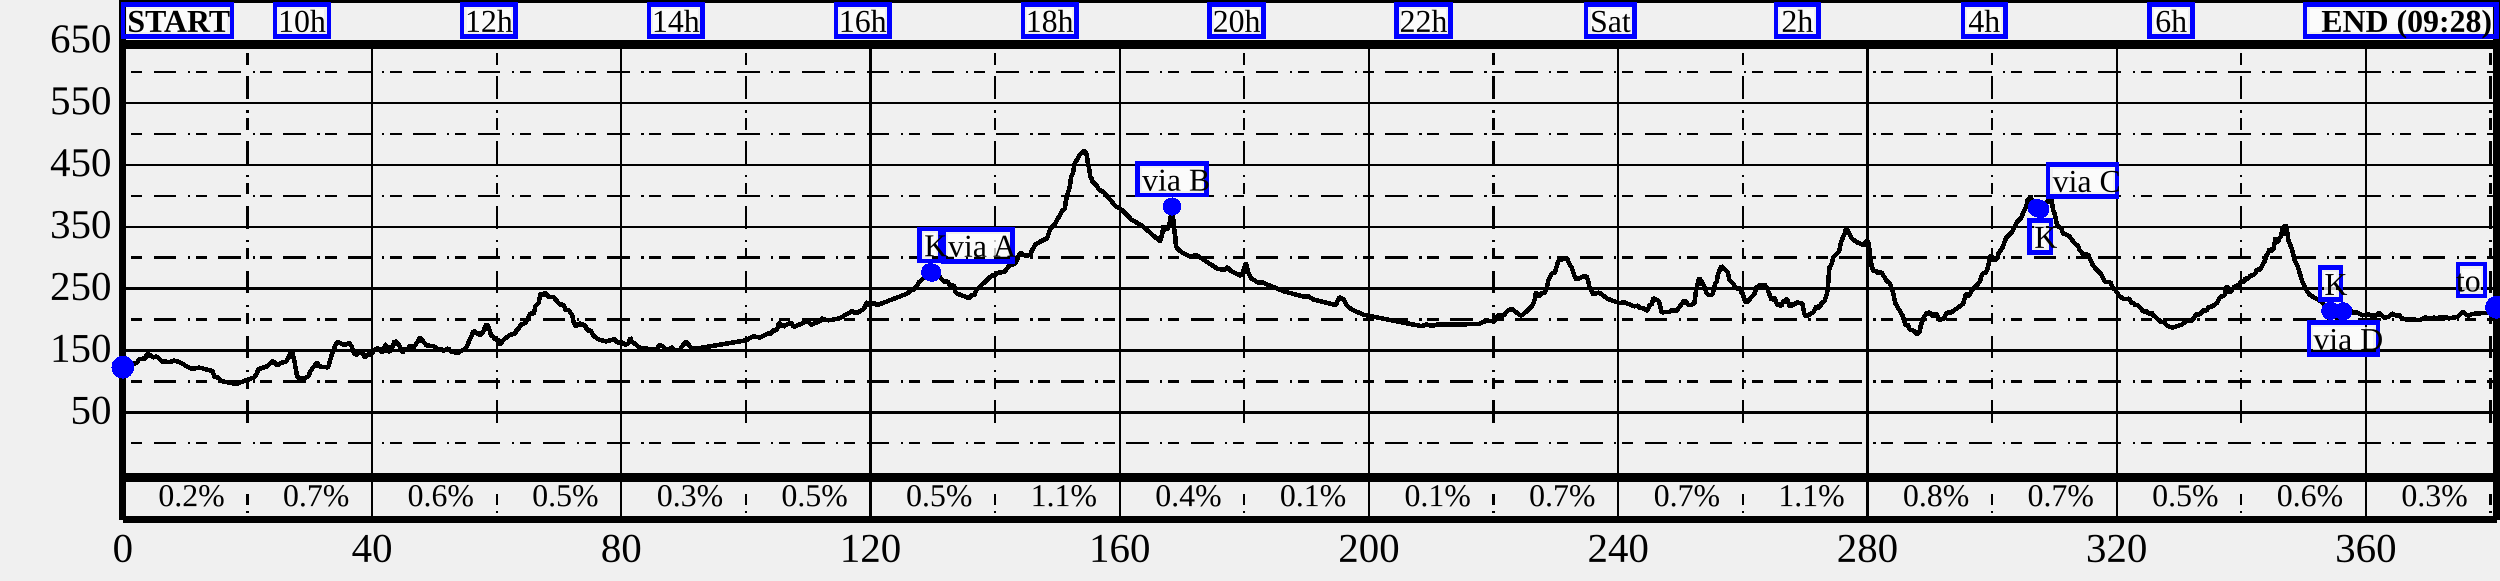
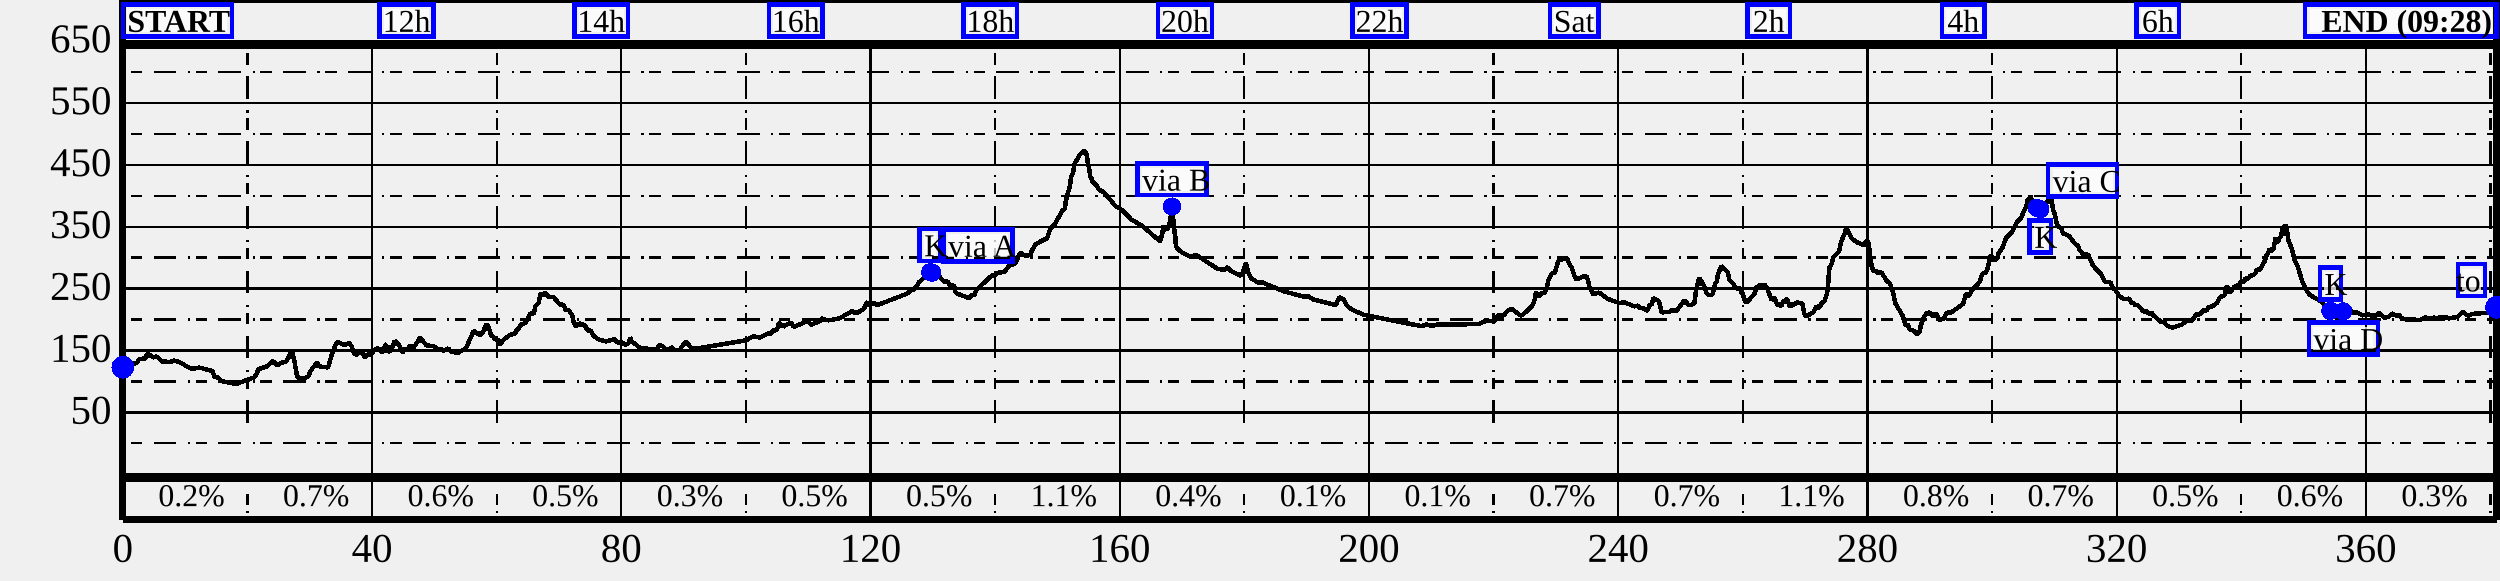
<svg xmlns="http://www.w3.org/2000/svg" height="255" width="1099">
  <g font-size="18" id="world" shape-rendering="crispEdges">
    <g id="BG" />
    <g id="SB" transform="translate(54 230)">
      <text text-anchor="middle" x="0" y="17">
0
</text>
      <text text-anchor="middle" x="109.56" y="17">
40
</text>
      <text text-anchor="middle" x="219.119" y="17">
80
</text>
      <text text-anchor="middle" x="328.679" y="17">
120
</text>
      <text text-anchor="middle" x="438.238" y="17">
160
</text>
      <text text-anchor="middle" x="547.798" y="17">
200
</text>
      <text text-anchor="middle" x="657.358" y="17">
240
</text>
      <text text-anchor="middle" x="766.917" y="17">
280
</text>
      <text text-anchor="middle" x="876.477" y="17">
320
</text>
      <text text-anchor="middle" x="986.036" y="17">
360
</text>
    </g>
    <g id="SD" transform="translate(54 0)">
      <path d="M0,0 L1043.5,0" stroke="black" stroke-width="3" />
      <path d="M0,0 L0,228.5" stroke="black" stroke-width="3" />
      <path d="M0,228.5 L1043.5,228.5" stroke="black" stroke-width="3" />
      <path d="M1043.5,0 L1043.5,228.5" stroke="black" stroke-width="3" />
      <path d="M0,228.5 L1043.5,228.5" stroke="black" stroke-width="1" />
      <path d="M0,20 L0,228.5" stroke="black" stroke-width="1" />
      <path d="M109.56,20 L109.56,228.5" stroke="black" stroke-width="1" />
      <path d="M219.119,20 L219.119,228.5" stroke="black" stroke-width="1" />
      <path d="M328.679,20 L328.679,228.5" stroke="black" stroke-width="1" />
      <path d="M438.238,20 L438.238,228.5" stroke="black" stroke-width="1" />
      <path d="M547.798,20 L547.798,228.5" stroke="black" stroke-width="1" />
      <path d="M657.357,20 L657.357,228.5" stroke="black" stroke-width="1" />
      <path d="M766.917,20 L766.917,228.5" stroke="black" stroke-width="1" />
      <path d="M876.477,20 L876.477,228.5" stroke="black" stroke-width="1" />
      <path d="M986.036,20 L986.036,228.5" stroke="black" stroke-width="1" />
      <path d="M54.78,20 L54.78,190.5" stroke="black" stroke-dasharray="1.0,2.5,5.0,5.0,10.0,5.0" />
      <path d="M164.339,20 L164.339,190.5" stroke="black" stroke-dasharray="1.0,2.5,5.0,5.0,10.0,5.0" />
      <path d="M273.899,20 L273.899,190.5" stroke="black" stroke-dasharray="1.0,2.5,5.0,5.0,10.0,5.0" />
      <path d="M383.459,20 L383.459,190.5" stroke="black" stroke-dasharray="1.0,2.5,5.0,5.0,10.0,5.0" />
      <path d="M493.018,20 L493.018,190.5" stroke="black" stroke-dasharray="1.0,2.5,5.0,5.0,10.0,5.0" />
      <path d="M602.578,20 L602.578,190.5" stroke="black" stroke-dasharray="1.0,2.5,5.0,5.0,10.0,5.0" />
      <path d="M712.137,20 L712.137,190.5" stroke="black" stroke-dasharray="1.0,2.5,5.0,5.0,10.0,5.0" />
      <path d="M821.697,20 L821.697,190.5" stroke="black" stroke-dasharray="1.0,2.5,5.0,5.0,10.0,5.0" />
      <path d="M931.256,20 L931.256,190.5" stroke="black" stroke-dasharray="1.0,2.5,5.0,5.0,10.0,5.0" />
      <path d="M1040.816,20 L1040.816,190.5" stroke="black" stroke-dasharray="1.0,2.5,5.0,5.0,10.0,5.0" />
      <path d="M0,208.5 L1043.5,208.5" stroke="black" stroke-width="1" />
      <path d="M0,181.286 L1043.5,181.286" stroke="black" stroke-width="1" />
      <path d="M0,154.071 L1043.5,154.071" stroke="black" stroke-width="1" />
      <path d="M0,126.857 L1043.5,126.857" stroke="black" stroke-width="1" />
      <path d="M0,99.643 L1043.5,99.643" stroke="black" stroke-width="1" />
      <path d="M0,72.429 L1043.5,72.429" stroke="black" stroke-width="1" />
      <path d="M0,45.214 L1043.5,45.214" stroke="black" stroke-width="1" />
      <path d="M0,18 L1043.5,18" stroke="black" stroke-width="1" />
      <path d="M0,194.893 L1043.5,194.893" stroke="black" stroke-dasharray="1.0,2.5,5.0,5.0,10.0,5.0" />
      <path d="M0,167.679 L1043.5,167.679" stroke="black" stroke-dasharray="1.0,2.5,5.0,5.0,10.0,5.0" />
      <path d="M0,140.464 L1043.5,140.464" stroke="black" stroke-dasharray="1.0,2.5,5.0,5.0,10.0,5.0" />
      <path d="M0,113.25 L1043.5,113.25" stroke="black" stroke-dasharray="1.0,2.5,5.0,5.0,10.0,5.0" />
      <path d="M0,86.036 L1043.5,86.036" stroke="black" stroke-dasharray="1.0,2.5,5.0,5.0,10.0,5.0" />
      <path d="M0,58.821 L1043.5,58.821" stroke="black" stroke-dasharray="1.0,2.5,5.0,5.0,10.0,5.0" />
      <path d="M0,31.607 L1043.5,31.607" stroke="black" stroke-dasharray="1.0,2.5,5.0,5.0,10.0,5.0" />
      <path d="M0,20 L1043.5,20" stroke="black" stroke-width="3" />
      <text font-size="14" text-anchor="end" x="44.78" y="222.5">
0.2%
</text>
      <text font-size="14" text-anchor="end" x="99.56" y="222.5">
0.7%
</text>
      <text font-size="14" text-anchor="end" x="154.339" y="222.5">
0.6%
</text>
      <text font-size="14" text-anchor="end" x="209.119" y="222.5">
0.5%
</text>
      <text font-size="14" text-anchor="end" x="263.899" y="222.5">
0.3%
</text>
      <text font-size="14" text-anchor="end" x="318.679" y="222.5">
0.5%
</text>
      <text font-size="14" text-anchor="end" x="373.459" y="222.5">
0.5%
</text>
      <text font-size="14" text-anchor="end" x="428.238" y="222.5">
1.1%
</text>
      <text font-size="14" text-anchor="end" x="483.018" y="222.5">
0.4%
</text>
      <text font-size="14" text-anchor="end" x="537.798" y="222.5">
0.1%
</text>
      <text font-size="14" text-anchor="end" x="592.578" y="222.5">
0.1%
</text>
      <text font-size="14" text-anchor="end" x="647.358" y="222.5">
0.7%
</text>
      <text font-size="14" text-anchor="end" x="702.137" y="222.5">
0.7%
</text>
      <text font-size="14" text-anchor="end" x="756.917" y="222.5">
1.1%
</text>
      <text font-size="14" text-anchor="end" x="811.697" y="222.5">
0.8%
</text>
      <text font-size="14" text-anchor="end" x="866.477" y="222.5">
0.7%
</text>
      <text font-size="14" text-anchor="end" x="921.256" y="222.5">
0.5%
</text>
      <text font-size="14" text-anchor="end" x="976.036" y="222.5">
0.6%
</text>
      <text font-size="14" text-anchor="end" x="1030.816" y="222.5">
0.3%
</text>
      <path d="M54.78,225.5 L54.78,210.5" stroke="black" stroke-dasharray="1.0,2.5,5.0,5.0,10.0,5.0" />
      <path d="M164.339,225.5 L164.339,210.5" stroke="black" stroke-dasharray="1.0,2.5,5.0,5.0,10.0,5.0" />
      <path d="M273.899,225.5 L273.899,210.5" stroke="black" stroke-dasharray="1.0,2.5,5.0,5.0,10.0,5.0" />
      <path d="M383.459,225.5 L383.459,210.5" stroke="black" stroke-dasharray="1.0,2.5,5.0,5.0,10.0,5.0" />
      <path d="M493.018,225.5 L493.018,210.5" stroke="black" stroke-dasharray="1.0,2.5,5.0,5.0,10.0,5.0" />
      <path d="M602.578,225.5 L602.578,210.5" stroke="black" stroke-dasharray="1.0,2.5,5.0,5.0,10.0,5.0" />
      <path d="M712.137,225.5 L712.137,210.5" stroke="black" stroke-dasharray="1.0,2.5,5.0,5.0,10.0,5.0" />
      <path d="M821.697,225.5 L821.697,210.5" stroke="black" stroke-dasharray="1.0,2.5,5.0,5.0,10.0,5.0" />
      <path d="M931.256,225.5 L931.256,210.5" stroke="black" stroke-dasharray="1.0,2.5,5.0,5.0,10.0,5.0" />
      <path d="M1040.816,225.5 L1040.816,210.5" stroke="black" stroke-dasharray="1.0,2.5,5.0,5.0,10.0,5.0" />
      <path d="M0,210.5 L1043.5,210.5" stroke="black" stroke-width="3" />
      <path d="M0.0,161.2 L6.2,159.5 L7.1,157.9 L10.1,157.5 L10.3,156.4 L11.0,155.5 L13.3,157.1 L15.0,156.7 L17.0,158.8 L20.8,159.2 L22.2,158.5 L24.7,159.1 L30.2,162.2 L33.7,161.6 L39.4,163.1 L40.2,165.5 L42.3,166.2 L42.9,167.4 L49.8,168.8 L57.7,165.9 L58.9,164.3 L59.5,162.3 L63.6,161.0 L65.5,159.0 L66.3,158.9 L67.9,160.8 L69.3,159.6 L71.8,158.9 L74.1,154.7 L74.6,155.2 L75.5,159.2 L76.5,164.8 L77.1,166.3 L79.5,166.5 L81.7,165.3 L82.4,163.2 L85.4,159.3 L86.3,161.1 L90.2,161.5 L92.0,155.4 L94.1,150.2 L97.5,151.8 L99.4,150.8 L100.4,151.9 L101.8,155.5 L102.7,155.9 L104.9,154.3 L106.4,157.2 L107.7,155.7 L108.9,156.2 L110.5,153.9 L111.6,153.3 L112.5,153.2 L114.0,154.9 L114.8,153.5 L115.4,151.5 L115.7,151.5 L116.5,154.6 L117.8,154.3 L119.5,149.8 L121.5,151.7 L123.0,155.0 L124.1,153.4 L125.2,153.9 L126.4,151.6 L127.6,153.1 L130.7,148.4 L133.4,151.8 L137.0,152.3 L138.3,153.7 L140.2,153.5 L140.7,154.3 L143.2,153.2 L144.3,154.7 L147.5,155.0 L150.8,153.1 L154.2,145.5 L157.0,147.3 L158.4,145.8 L159.8,142.4 L160.6,143.3 L161.9,147.4 L161.9,148.1 L162.6,147.7 L163.6,149.3 L164.7,149.1 L165.6,151.2 L166.1,151.2 L167.4,149.3 L170.1,147.3 L172.5,146.5 L173.0,145.1 L174.0,144.6 L175.0,142.7 L177.0,142.0 L179.1,137.7 L180.6,138.1 L181.3,134.7 L182.8,133.0 L183.5,129.4 L184.3,129.1 L184.9,130.1 L185.7,128.5 L186.9,130.3 L189.4,130.7 L192.1,133.8 L193.8,134.0 L194.6,136.4 L196.0,136.2 L197.5,138.5 L198.2,141.7 L199.2,143.6 L200.8,142.2 L203.1,143.0 L204.3,145.3 L205.6,145.3 L206.7,147.4 L208.9,149.1 L212.4,150.1 L216.0,149.1 L217.8,150.8 L219.3,150.4 L220.8,151.5 L222.2,151.0 L222.9,149.3 L223.0,148.2 L223.7,150.1 L227.5,153.0 L234.6,153.7 L236.1,151.4 L238.9,153.5 L240.2,153.5 L241.0,152.6 L242.8,153.9 L245.0,153.7 L246.5,151.1 L247.7,150.2 L249.9,153.0 L251.1,153.4 L273.9,149.6 L277.3,147.8 L280.0,148.4 L283.8,146.6 L284.9,146.8 L285.7,145.2 L287.1,145.3 L288.0,143.8 L288.5,141.7 L290.4,143.6 L293.6,141.7 L294.9,143.7 L300.9,141.2 L302.6,142.8 L306.4,141.2 L307.7,139.6 L308.0,140.4 L310.3,140.8 L314.9,140.0 L320.7,136.7 L321.7,137.7 L323.0,137.4 L325.8,135.8 L326.5,133.9 L327.6,132.8 L328.3,134.4 L330.0,133.0 L331.5,134.2 L344.7,129.1 L345.8,128.3 L346.0,127.0 L347.3,127.5 L349.0,125.9 L349.9,124.1 L352.3,122.0 L353.1,120.3 L355.8,118.9 L358.4,120.3 L359.2,122.0 L361.3,123.9 L362.7,123.6 L363.4,125.3 L365.1,125.4 L365.7,126.6 L365.9,128.2 L366.8,129.1 L372.1,131.1 L373.3,129.7 L374.4,129.7 L375.0,127.7 L382.1,121.0 L383.0,121.5 L384.2,120.0 L387.6,119.5 L390.1,116.2 L391.7,116.2 L393.1,114.5 L394.0,111.9 L394.8,111.1 L396.6,112.4 L399.0,112.1 L399.7,109.7 L400.2,109.4 L401.2,107.3 L406.3,104.7 L407.6,100.7 L409.6,98.6 L413.2,92.3 L414.1,91.8 L414.6,88.0 L416.3,81.8 L416.9,77.6 L417.7,76.1 L418.4,72.0 L420.9,67.7 L422.5,66.2 L423.4,67.0 L423.8,68.5 L424.3,72.3 L424.6,73.1 L425.4,78.1 L425.8,78.3 L426.1,79.7 L428.3,81.7 L429.0,83.3 L431.4,84.6 L436.3,90.5 L439.4,92.4 L443.3,96.5 L448.2,99.3 L455.9,106.1 L456.2,105.6 L456.9,102.8 L457.5,99.3 L458.9,101.2 L459.7,99.6 L460.5,96.8 L460.8,93.4 L461.2,92.7 L461.7,95.6 L461.9,98.3 L462.1,99.7 L462.4,102.7 L462.7,104.4 L462.7,106.3 L462.9,107.4 L463.2,108.8 L465.2,110.7 L470.0,113.2 L471.6,111.9 L481.1,118.1 L484.1,118.6 L485.6,117.4 L487.1,119.2 L491.5,121.2 L492.2,120.2 L493.7,115.7 L494.0,116.5 L494.7,119.7 L496.2,122.5 L499.4,124.4 L501.0,124.2 L510.4,128.1 L519.6,130.5 L520.6,129.9 L523.5,131.7 L532.5,133.9 L533.4,133.8 L534.7,130.6 L536.6,131.6 L537.9,134.0 L539.8,135.8 L545.2,138.3 L571.0,143.4 L573.1,142.5 L575.2,143.4 L577.8,142.6 L595.8,142.5 L599.6,140.9 L602.8,141.3 L604.6,138.4 L607.0,138.8 L608.6,136.7 L610.4,135.7 L614.4,138.7 L615.4,138.4 L619.5,134.6 L620.7,131.7 L621.0,129.3 L621.4,128.6 L622.7,130.2 L623.8,128.7 L624.7,128.9 L625.6,127.8 L626.8,122.8 L628.2,120.2 L629.5,119.9 L631.0,114.6 L634.8,113.4 L636.3,116.9 L636.8,117.3 L638.4,122.1 L639.0,122.8 L642.3,121.4 L643.6,121.6 L644.5,124.9 L644.5,125.9 L644.7,126.3 L646.4,129.4 L649.1,128.6 L652.5,131.3 L658.2,133.3 L659.6,132.7 L664.5,134.7 L666.1,134.3 L666.9,135.4 L668.9,135.6 L669.5,136.5 L670.3,136.4 L671.4,133.5 L672.0,134.3 L672.8,131.1 L674.9,132.0 L675.5,133.2 L676.3,137.0 L676.8,137.3 L679.7,137.1 L681.5,136.1 L682.9,136.7 L686.5,132.0 L688.4,134.2 L690.8,133.6 L690.9,133.2 L691.5,127.9 L692.8,122.6 L693.1,122.2 L694.8,125.0 L695.9,127.9 L695.9,128.6 L697.0,129.7 L698.7,129.7 L700.1,124.6 L700.6,124.0 L701.2,120.8 L702.6,117.0 L705.4,119.5 L705.6,120.0 L706.3,123.2 L707.8,124.5 L709.2,126.8 L710.7,126.5 L711.5,128.6 L712.2,129.3 L712.8,131.9 L713.7,133.0 L717.2,129.4 L718.1,126.4 L719.3,125.5 L721.2,125.8 L721.7,124.8 L722.4,126.4 L722.8,126.5 L724.8,132.0 L726.0,130.7 L727.3,134.2 L728.3,133.9 L729.1,134.7 L729.7,132.9 L731.2,131.5 L731.8,131.9 L732.7,134.7 L736.1,133.0 L737.6,133.2 L738.4,133.7 L739.2,138.1 L740.0,139.1 L743.4,137.1 L744.3,134.7 L745.7,135.4 L747.0,132.9 L748.1,132.3 L749.2,128.7 L749.4,126.7 L749.5,126.7 L750.2,117.5 L751.1,116.2 L752.0,113.0 L754.4,110.7 L754.7,109.7 L755.3,106.3 L756.8,103.0 L757.6,100.0 L760.2,105.0 L762.3,106.5 L765.4,107.9 L766.3,106.1 L767.0,105.8 L767.5,107.5 L768.7,116.7 L769.5,119.2 L770.4,118.9 L771.6,120.2 L772.9,119.5 L775.5,123.6 L776.8,124.5 L778.2,128.6 L779.2,133.3 L782.5,139.0 L783.8,143.4 L784.7,142.5 L785.4,144.7 L787.5,145.5 L788.8,147.0 L790.0,145.6 L790.3,143.4 L791.4,140.0 L793.0,137.6 L794.2,137.4 L796.1,139.3 L796.8,138.1 L797.5,138.2 L798.2,140.6 L798.8,140.7 L800.4,140.0 L801.8,137.3 L803.3,137.7 L809.0,133.6 L810.1,129.5 L810.5,129.3 L811.2,130.4 L813.0,127.5 L816.4,123.8 L817.0,121.5 L817.7,120.1 L818.8,119.9 L819.6,118.6 L820.9,113.0 L821.3,112.2 L822.8,114.6 L824.0,113.5 L824.6,111.1 L826.2,109.1 L827.9,104.6 L830.2,102.3 L832.9,97.3 L834.4,95.8 L836.8,90.5 L837.3,88.1 L838.6,86.3 L840.0,89.6 L842.2,93.2 L844.9,89.4 L845.9,88.9 L846.7,87.1 L847.6,87.1 L848.2,89.8 L848.5,92.1 L849.4,94.5 L850.2,98.6 L850.9,99.7 L852.3,100.5 L852.6,101.9 L853.0,102.6 L855.6,103.8 L858.2,107.2 L859.4,107.8 L860.2,109.9 L861.8,111.8 L863.9,111.9 L866.1,116.8 L869.6,120.5 L871.4,123.9 L873.7,124.0 L875.0,126.8 L876.0,127.5 L877.5,130.0 L879.6,131.5 L882.1,131.3 L883.1,133.3 L883.8,132.9 L884.8,134.4 L885.5,133.8 L888.4,137.1 L889.4,136.7 L890.8,138.0 L892.0,137.4 L892.6,138.6 L896.1,141.6 L897.5,141.5 L898.4,143.0 L901.0,144.1 L905.3,142.6 L908.0,140.5 L909.5,141.1 L911.7,137.9 L913.1,138.3 L914.5,136.4 L916.0,136.6 L916.8,134.9 L918.4,134.8 L920.6,133.2 L922.0,130.5 L923.9,129.9 L924.6,126.0 L925.2,126.2 L925.7,127.9 L926.5,128.5 L928.2,126.0 L930.1,125.3 L931.4,123.6 L932.3,124.2 L933.2,122.1 L934.1,122.6 L935.3,121.1 L936.5,121.0 L937.6,119.8 L938.2,118.3 L939.4,118.7 L941.6,114.7 L942.3,112.3 L942.9,111.7 L943.7,109.5 L944.8,110.3 L945.5,109.4 L946.1,105.6 L946.4,104.6 L947.0,106.2 L947.5,106.3 L948.0,104.5 L948.8,104.0 L949.3,100.4 L950.7,99.0 L951.2,100.5 L952.0,105.6 L953.7,110.0 L954.6,114.1 L956.2,117.5 L958.0,123.5 L960.2,128.0 L961.3,129.6 L966.0,132.3 L970.0,136.3 L971.9,135.3 L975.5,136.9 L979.2,136.3 L980.3,137.4 L982.0,137.2 L984.5,138.6 L987.7,138.2 L988.8,139.3 L989.3,138.4 L990.8,138.8 L991.9,137.4 L994.0,139.7 L996.1,139.3 L997.4,137.8 L999.4,138.7 L1000.6,138.3 L1001.7,139.8 L1003.7,140.5 L1010.0,140.6 L1012.3,139.4 L1013.9,140.4 L1015.8,139.6 L1017.9,140.3 L1019.0,138.9 L1019.8,140.0 L1021.1,139.1 L1022.2,140.0 L1026.1,139.4 L1028.7,137.2 L1031.1,138.9 L1032.6,138.0 L1039.2,137.5 L1043.5,135.3" fill="transparent" id="track" stroke="black" stroke-linejoin="miter" stroke-miterlimit="1" stroke-width="2" />
      <g>
        <g />
-         <g transform="translate(900.4428 17)">
+         <g transform="translate(894.5795 17)">
          <rect fill="white" fill-opacity="0.75" height="10" id="label-bg" width="14.817" x="-7.409" y="-13" />
          <rect fill="none" height="14" id="label-dbg" stroke="blue" stroke-width="2" width="18.817" x="-9.409" y="-15" />
          <text font-size="14.0" font-style="normal" font-weight="normal" id="" text-anchor="middle" x="0.000" y="-3.000">
 6h
</text>
        </g>
        <g />
-         <g transform="translate(818.2731 17)">
+         <g transform="translate(809.042 17)">
          <rect fill="white" fill-opacity="0.75" height="10" id="label-bg" width="14.817" x="-7.409" y="-13" />
          <rect fill="none" height="14" id="label-dbg" stroke="blue" stroke-width="2" width="18.817" x="-9.409" y="-15" />
          <text font-size="14.0" font-style="normal" font-weight="normal" id="" text-anchor="middle" x="0.000" y="-3.000">
 4h
</text>
        </g>
        <g />
-         <g transform="translate(736.1035 17)">
+         <g transform="translate(723.5045 17)">
          <rect fill="white" fill-opacity="0.75" height="10" id="label-bg" width="14.817" x="-7.409" y="-13" />
          <rect fill="none" height="14" id="label-dbg" stroke="blue" stroke-width="2" width="18.817" x="-9.409" y="-15" />
          <text font-size="14.0" font-style="normal" font-weight="normal" id="" text-anchor="middle" x="0.000" y="-3.000">
 2h
</text>
        </g>
        <g />
-         <g transform="translate(653.9338 17)">
+         <g transform="translate(637.9671 17)">
          <rect fill="white" fill-opacity="0.75" height="10" id="label-bg" width="17.304" x="-8.652" y="-13" />
          <rect fill="none" height="14" id="label-dbg" stroke="blue" stroke-width="2" width="21.304" x="-10.652" y="-15" />
          <text font-size="14.0" font-style="normal" font-weight="normal" id="" text-anchor="middle" x="0.000" y="-3.000">
Sat
</text>
        </g>
        <g />
-         <g transform="translate(571.7641 17)">
+         <g transform="translate(552.4296 17)">
          <rect fill="white" fill-opacity="0.75" height="10" id="label-bg" width="19.625" x="-9.812" y="-13" />
          <rect fill="none" height="14" id="label-dbg" stroke="blue" stroke-width="2" width="23.625" x="-11.812" y="-15" />
          <text font-size="14.0" font-style="normal" font-weight="normal" id="" text-anchor="middle" x="0.000" y="-3.000">
22h
</text>
        </g>
        <g />
-         <g transform="translate(489.5944 17)">
+         <g transform="translate(466.8921 17)">
          <rect fill="white" fill-opacity="0.75" height="10" id="label-bg" width="19.625" x="-9.812" y="-13" />
          <rect fill="none" height="14" id="label-dbg" stroke="blue" stroke-width="2" width="23.625" x="-11.812" y="-15" />
          <text font-size="14.0" font-style="normal" font-weight="normal" id="" text-anchor="middle" x="0.000" y="-3.000">
20h
</text>
        </g>
        <g />
-         <g transform="translate(407.4247 17)">
+         <g transform="translate(381.3546 17)">
          <rect fill="white" fill-opacity="0.75" height="10" id="label-bg" width="19.625" x="-9.812" y="-13" />
          <rect fill="none" height="14" id="label-dbg" stroke="blue" stroke-width="2" width="23.625" x="-11.812" y="-15" />
          <text font-size="14.0" font-style="normal" font-weight="normal" id="" text-anchor="middle" x="0.000" y="-3.000">
18h
</text>
        </g>
        <g />
-         <g transform="translate(325.255 17)">
+         <g transform="translate(295.8171 17)">
          <rect fill="white" fill-opacity="0.75" height="10" id="label-bg" width="19.625" x="-9.812" y="-13" />
          <rect fill="none" height="14" id="label-dbg" stroke="blue" stroke-width="2" width="23.625" x="-11.812" y="-15" />
          <text font-size="14.0" font-style="normal" font-weight="normal" id="" text-anchor="middle" x="0.000" y="-3.000">
16h
</text>
        </g>
        <g />
-         <g transform="translate(243.0853 17)">
+         <g transform="translate(210.2796 17)">
          <rect fill="white" fill-opacity="0.75" height="10" id="label-bg" width="19.625" x="-9.812" y="-13" />
          <rect fill="none" height="14" id="label-dbg" stroke="blue" stroke-width="2" width="23.625" x="-11.812" y="-15" />
          <text font-size="14.0" font-style="normal" font-weight="normal" id="" text-anchor="middle" x="0.000" y="-3.000">
14h
</text>
        </g>
        <g />
-         <g transform="translate(160.9156 17)">
+         <g transform="translate(124.7422 17)">
          <rect fill="white" fill-opacity="0.75" height="10" id="label-bg" width="19.625" x="-9.812" y="-13" />
          <rect fill="none" height="14" id="label-dbg" stroke="blue" stroke-width="2" width="23.625" x="-11.812" y="-15" />
          <text font-size="14.0" font-style="normal" font-weight="normal" id="" text-anchor="middle" x="0.000" y="-3.000">
12h
- </text>
-         </g>
-         <g />
-         <g transform="translate(78.74595 17)">
-           <rect fill="white" fill-opacity="0.75" height="10" id="label-bg" width="19.625" x="-9.812" y="-13" />
-           <rect fill="none" height="14" id="label-dbg" stroke="blue" stroke-width="2" width="23.625" x="-11.812" y="-15" />
-           <text font-size="14.0" font-style="normal" font-weight="normal" id="" text-anchor="middle" x="0.000" y="-3.000">
- 10h
</text>
        </g>
        <g>
          <circle cx="1043.5" cy="135.089" fill="Blue" id="9/wp" r="4" />
        </g>
        <g transform="translate(1043.5 135.0895)">
          <rect fill="white" fill-opacity="0.75" height="10" id="label-bg" width="8.02" x="-15.02" y="-17" />
          <rect fill="none" height="14" id="label-dbg" stroke="blue" stroke-width="2" width="12.02" x="-17.02" y="-19" />
          <text font-size="14.0" font-style="normal" font-weight="normal" id="9/wp/text" text-anchor="end" x="-7.000" y="-7.000">
to
</text>
        </g>
        <g>
          <circle cx="976.111" cy="136.858" fill="Blue" id="8/wp" r="4" />
        </g>
        <g transform="translate(976.111 136.8584)">
          <rect fill="white" fill-opacity="0.75" height="10" id="label-bg" width="26.339" x="-13.17" y="7" />
          <rect fill="none" height="14" id="label-dbg" stroke="blue" stroke-width="2" width="30.339" x="-15.17" y="5" />
          <text font-size="14.0" font-style="normal" font-weight="normal" id="8/wp/text" text-anchor="start" x="-13.170" y="17.000">
via D
</text>
        </g>
        <g>
          <circle cx="841.339" cy="91.343" fill="Blue" id="7/wp" r="4" />
        </g>
        <g transform="translate(841.3389 91.3425)">
          <rect fill="white" fill-opacity="0.75" height="10" id="label-bg" width="26.339" x="7" y="-17" />
          <rect fill="none" height="14" id="label-dbg" stroke="blue" stroke-width="2" width="30.339" x="5" y="-19" />
          <text font-size="14.0" font-style="normal" font-weight="normal" id="7/wp/text" text-anchor="start" x="7.000" y="-7.000">
via C
</text>
        </g>
        <g>
          <circle cx="461.224" cy="90.798" fill="Blue" id="6/wp" r="4" />
        </g>
        <g transform="translate(461.224 90.79821)">
          <rect fill="white" fill-opacity="0.75" height="10" id="label-bg" width="26.339" x="-13.17" y="-17" />
          <rect fill="none" height="14" id="label-dbg" stroke="blue" stroke-width="2" width="30.339" x="-15.17" y="-19" />
          <text font-size="14.0" font-style="normal" font-weight="normal" id="6/wp/text" text-anchor="start" x="-13.170" y="-7.000">
via B
</text>
        </g>
        <g>
          <circle cx="355.759" cy="119.849" fill="Blue" id="5/wp" r="4" />
        </g>
        <g transform="translate(355.7588 119.8495)">
          <rect fill="white" fill-opacity="0.75" height="10" id="label-bg" width="26.339" x="7" y="-17" />
          <rect fill="none" height="14" id="label-dbg" stroke="blue" stroke-width="2" width="30.339" x="5" y="-19" />
          <text font-size="14.0" font-style="normal" font-weight="normal" id="5/wp/text" text-anchor="start" x="7.000" y="-7.000">
via A
</text>
        </g>
        <g>
          <circle cx="354.908" cy="119.645" fill="Blue" id="4/wp" r="4" />
        </g>
        <g transform="translate(354.9078 119.6454)">
          <rect fill="white" fill-opacity="0.75" height="10" id="label-bg" width="5.284" x="-2.642" y="-17" />
          <rect fill="none" height="14" id="label-dbg" stroke="blue" stroke-width="2" width="9.284" x="-4.642" y="-19" />
          <text font-size="14.0" font-style="normal" font-weight="normal" id="4/wp/text" text-anchor="start" x="-2.642" y="-7.000">
K
</text>
        </g>
        <g>
          <circle cx="842.93" cy="91.955" fill="Blue" id="3/wp" r="4" />
        </g>
        <g transform="translate(842.9296 91.95482)">
          <rect fill="white" fill-opacity="0.75" height="10" id="label-bg" width="5.284" x="-2.642" y="7" />
          <rect fill="none" height="14" id="label-dbg" stroke="blue" stroke-width="2" width="9.284" x="-4.642" y="5" />
          <text font-size="14.0" font-style="normal" font-weight="normal" id="3/wp/text" text-anchor="start" x="-2.642" y="17.000">
K
</text>
        </g>
        <g>
          <circle cx="970.447" cy="136.654" fill="Blue" id="2/wp" r="4" />
        </g>
        <g transform="translate(970.4466 136.6543)">
          <rect fill="white" fill-opacity="0.75" height="10" id="label-bg" width="5.284" x="-2.642" y="-17" />
          <rect fill="none" height="14" id="label-dbg" stroke="blue" stroke-width="2" width="9.284" x="-4.642" y="-19" />
          <text font-size="14.0" font-style="normal" font-weight="normal" id="2/wp/text" text-anchor="start" x="-2.642" y="-7.000">
K
</text>
        </g>
        <g>
          <circle cx="1043.5" cy="135.089" fill="Blue" id="1/wp" r="5" />
        </g>
        <g transform="translate(1043.5 135.0895)">
          <rect fill="white" fill-opacity="0.75" height="10" id="label-bg" width="80.163" x="-82.163" y="-131.089" />
          <rect fill="none" height="14" id="label-dbg" stroke="blue" stroke-width="2" width="84.163" x="-84.163" y="-133.089" />
          <text font-size="14.0" font-style="normal" font-weight="bold" id="" text-anchor="end" x="-2.000" y="-121.089">
END (09:28)
</text>
        </g>
        <path d="M1043.50,22.00 L1043.50,129.09" id="link" stroke="black" stroke-linejoin="miter" stroke-miterlimit="1" stroke-width="0.5" />
        <g>
          <circle cx="0" cy="161.419" fill="Blue" id="0/wp" r="5" />
        </g>
        <g transform="translate(0 161.4193)">
          <rect fill="white" fill-opacity="0.75" height="10" id="label-bg" width="43.963" x="2" y="-157.419" />
          <rect fill="none" height="14" id="label-dbg" stroke="blue" stroke-width="2" width="47.963" x="0" y="-159.419" />
          <text font-size="14.0" font-style="normal" font-weight="bold" id="0/wp/text" text-anchor="start" x="2.000" y="-147.419">
START
</text>
        </g>
        <path d="M0.00,22.00 L0.00,155.42" id="link" stroke="black" stroke-linejoin="miter" stroke-miterlimit="1" stroke-width="0.5" />
      </g>
    </g>
    <g id="SL" transform="translate(0 0)">
      <text text-anchor="end" x="49" y="186.286">
50
</text>
      <text text-anchor="end" x="49" y="159.071">
150
</text>
      <text text-anchor="end" x="49" y="131.857">
250
</text>
      <text text-anchor="end" x="49" y="104.643">
350
</text>
      <text text-anchor="end" x="49" y="77.429">
450
</text>
      <text text-anchor="end" x="49" y="50.214">
550
</text>
      <text text-anchor="end" x="49" y="23">
650
</text>
    </g>
  </g>
</svg>
